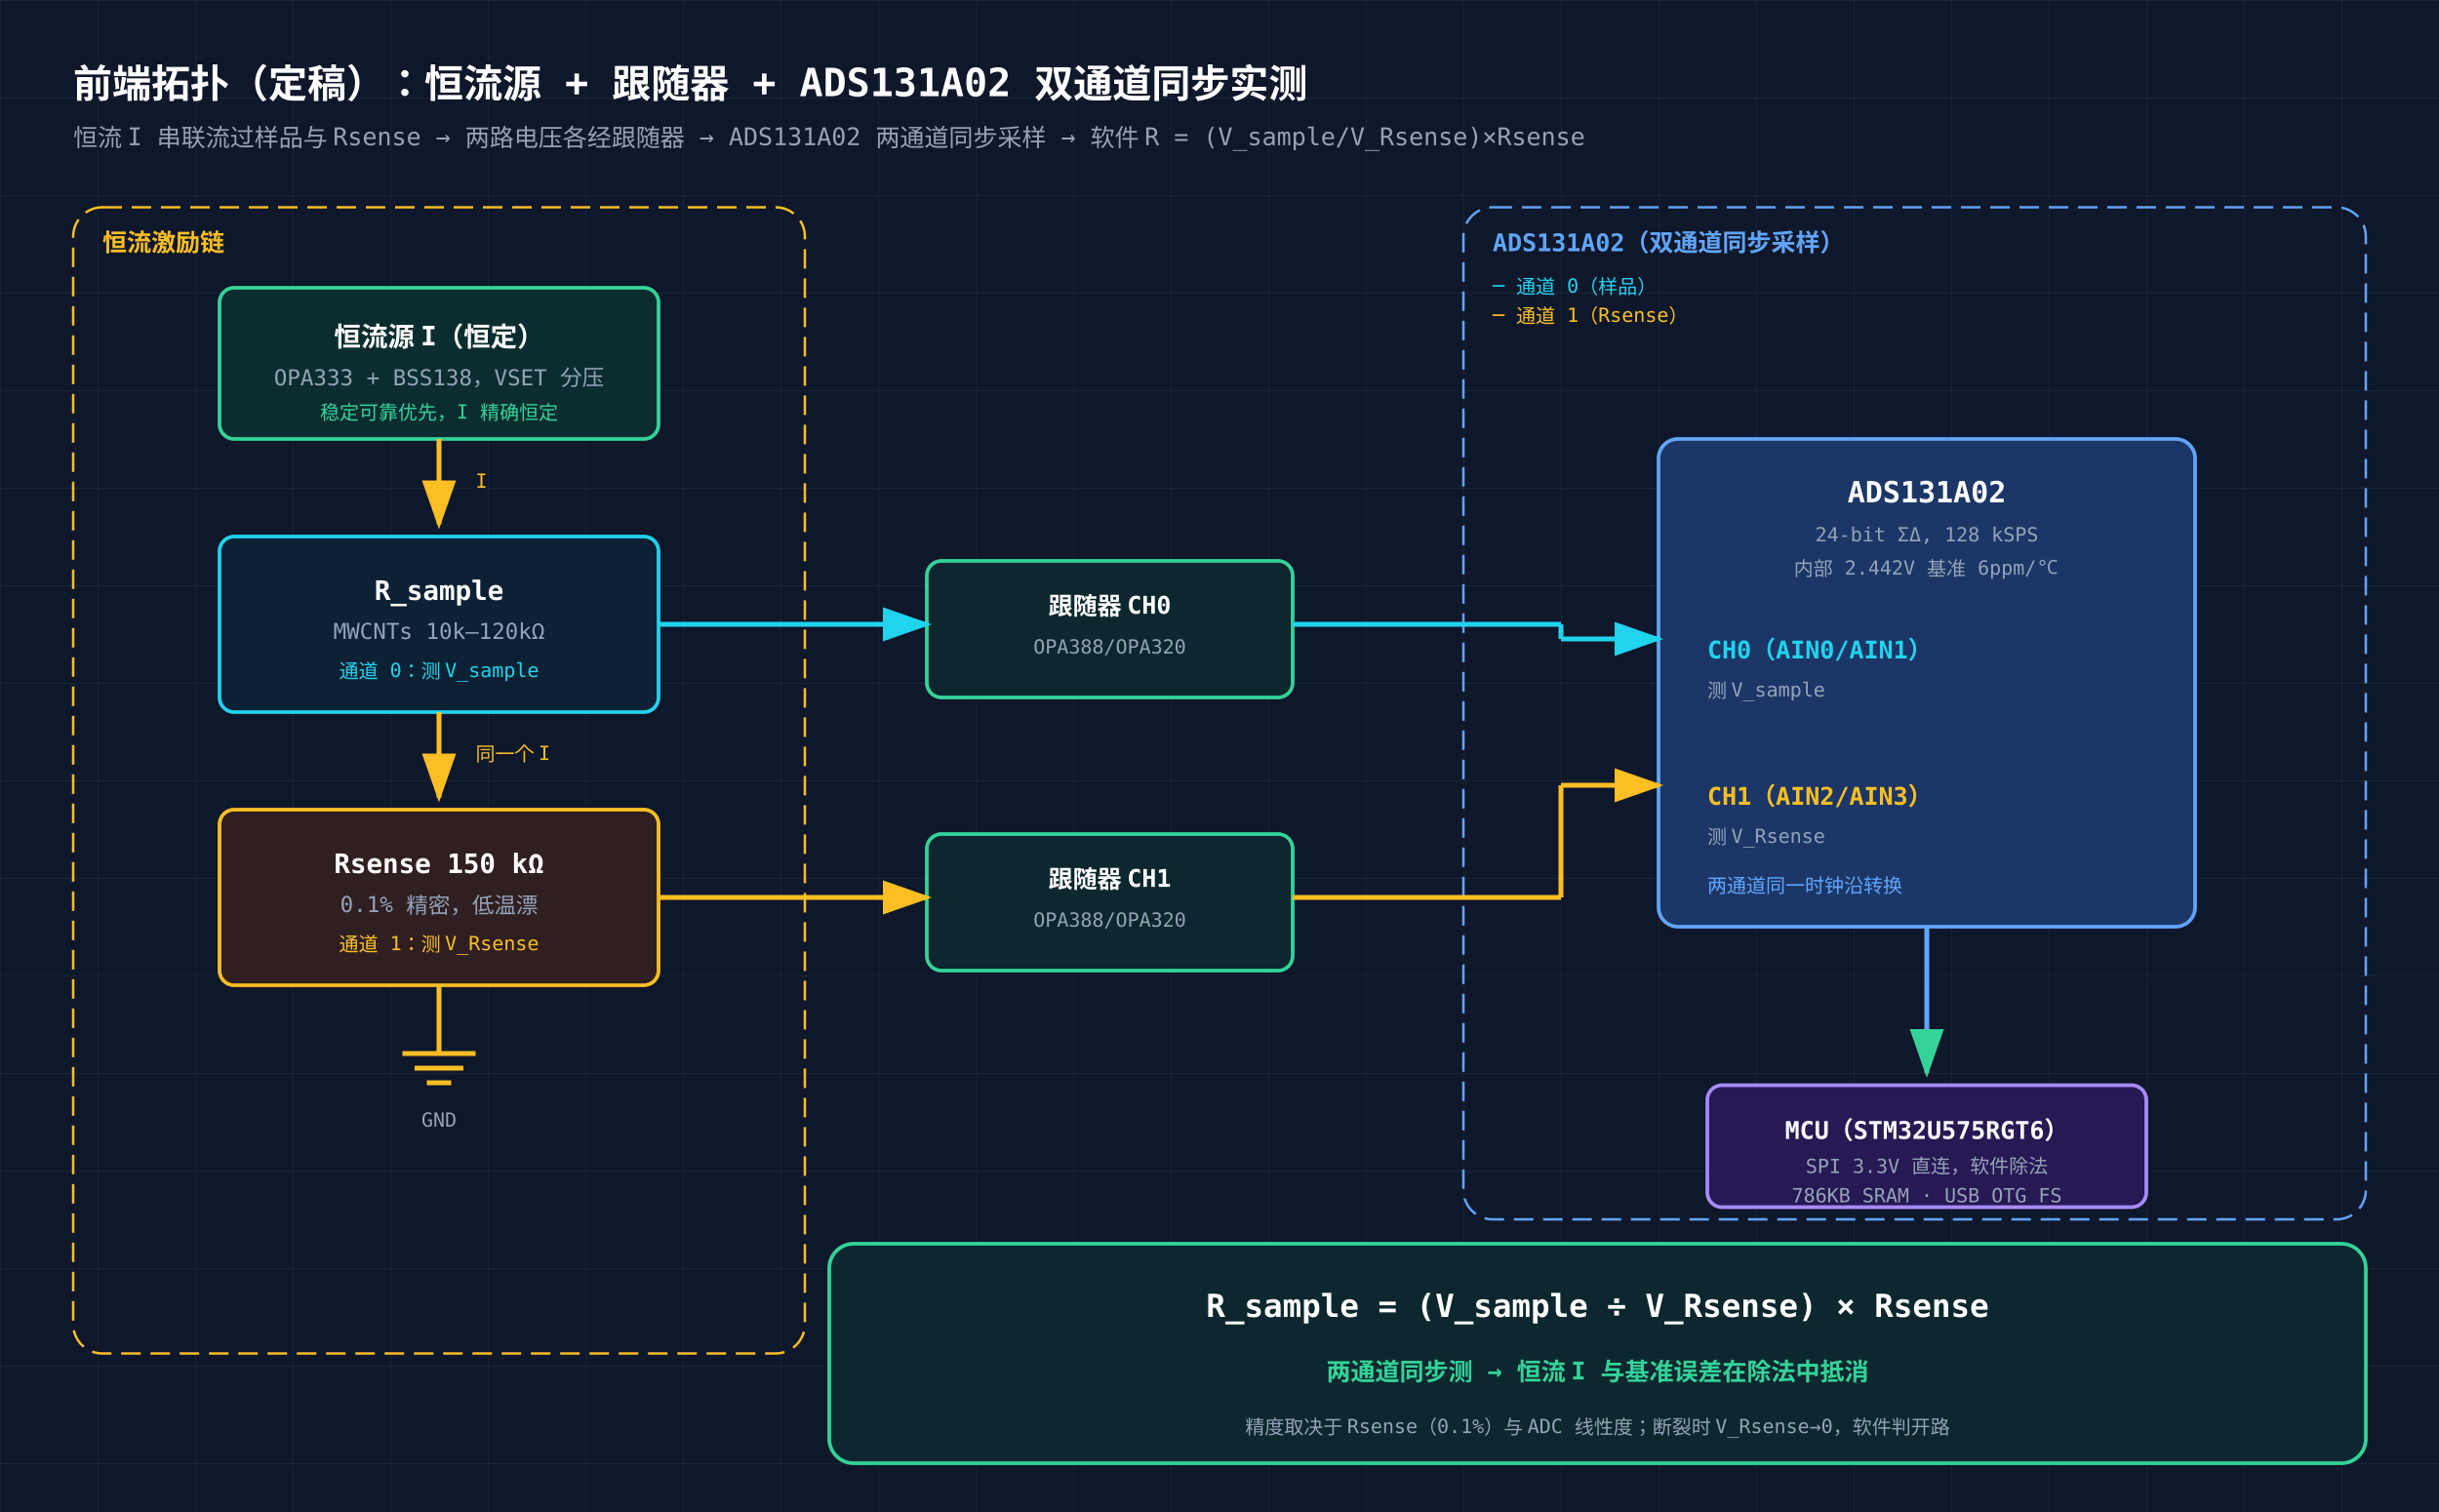
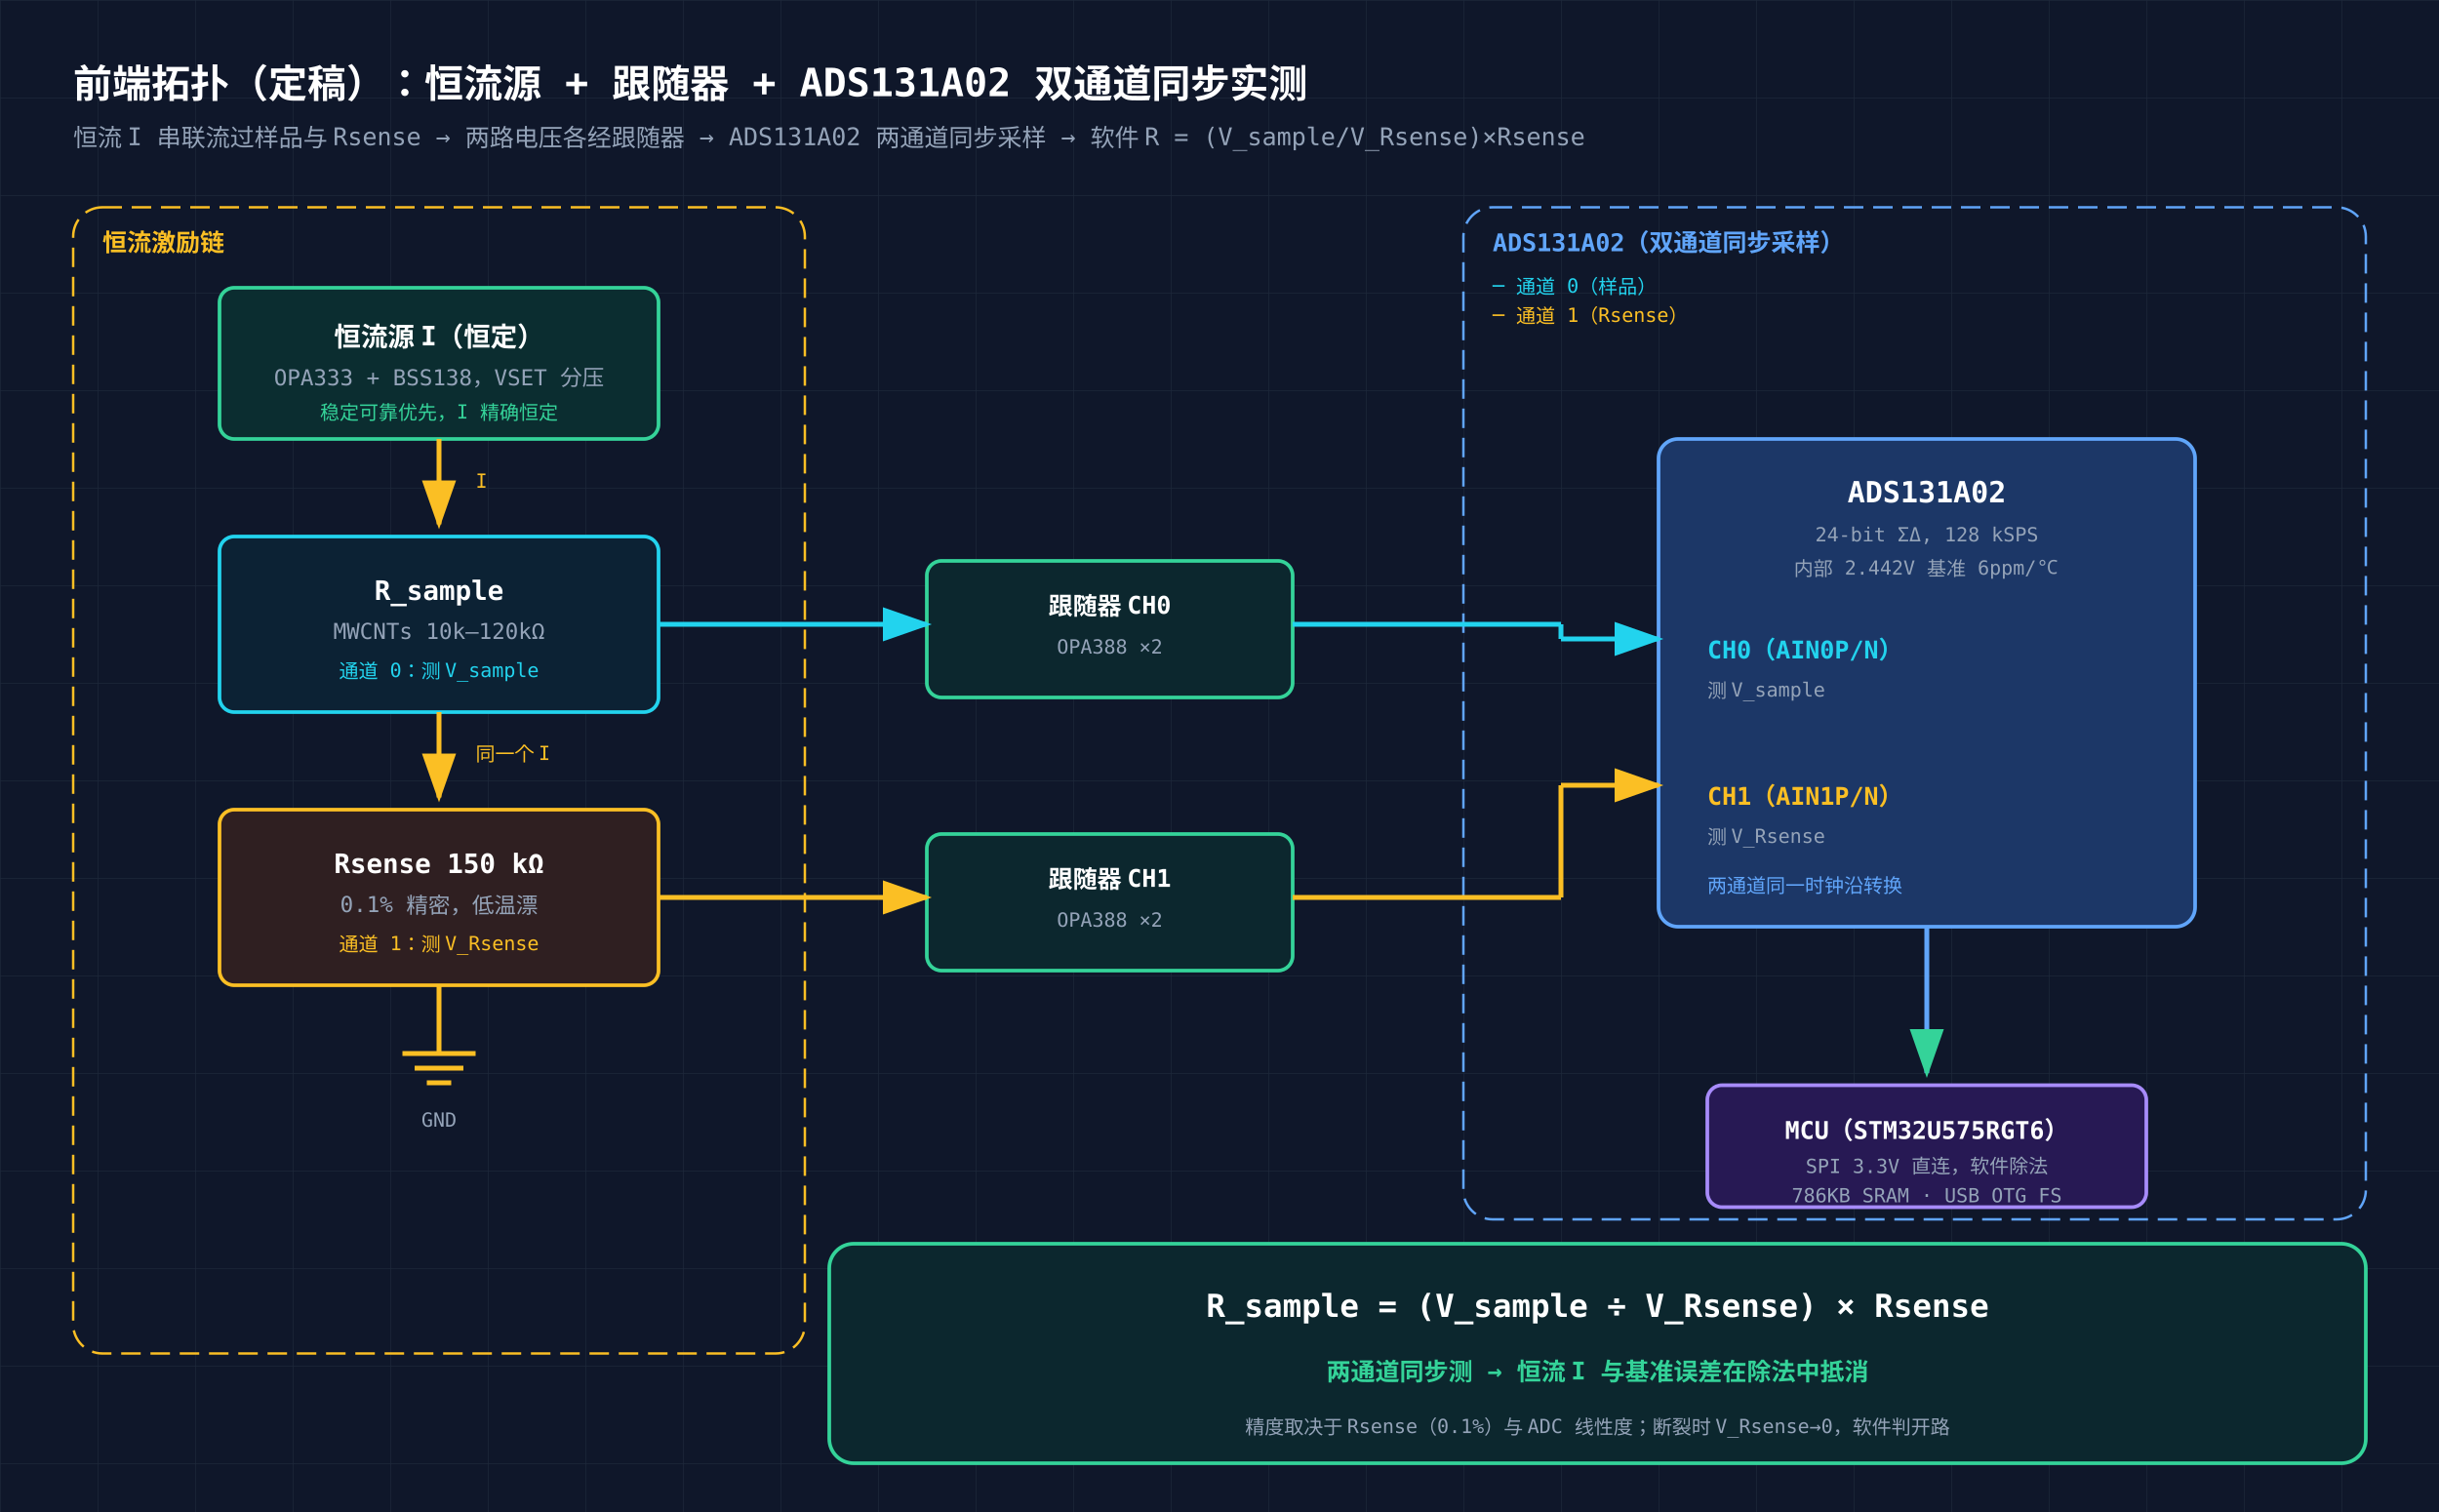
<svg xmlns="http://www.w3.org/2000/svg" viewBox="0 0 1000 620">
  <style>
    text { font-family: 'JetBrains Mono', 'Noto Sans SC', 'PingFang SC', monospace; }
  </style>
  <defs>
    <pattern id="grid" width="40" height="40" patternUnits="userSpaceOnUse">
      <path d="M 40 0 L 0 0 0 40" fill="none" stroke="#1e293b" stroke-width="0.5" />
    </pattern>
    <marker id="arr-cyan" markerWidth="10" markerHeight="7" refX="9" refY="3.5" orient="auto">
      <polygon points="0 0, 10 3.5, 0 7" fill="#22d3ee" />
    </marker>
    <marker id="arr-amber" markerWidth="10" markerHeight="7" refX="9" refY="3.5" orient="auto">
      <polygon points="0 0, 10 3.5, 0 7" fill="#fbbf24" />
    </marker>
    <marker id="arr-green" markerWidth="10" markerHeight="7" refX="9" refY="3.5" orient="auto">
      <polygon points="0 0, 10 3.5, 0 7" fill="#34d399" />
    </marker>
  </defs>
  <rect width="100%" height="100%" fill="#0f172a" />
  <rect width="100%" height="100%" fill="url(#grid)" />
  <text x="30" y="40" fill="white" font-size="16" font-weight="700">前端拓扑（定稿）：恒流源 + 跟随器 + ADS131A02 双通道同步实测</text>
  <text x="30" y="60" fill="#94a3b8" font-size="10">恒流 I 串联流过样品与 Rsense → 两路电压各经跟随器 → ADS131A02 两通道同步采样 → 软件 R = (V_sample/V_Rsense)×Rsense</text>
  <rect x="30" y="85" width="300" height="470" rx="12" fill="none" stroke="#fbbf24" stroke-width="1" stroke-dasharray="8,4" />
  <text x="42" y="103" fill="#fbbf24" font-size="10" font-weight="600">恒流激励链</text>
  <rect x="90" y="118" width="180" height="62" rx="6" fill="#0f172a" />
  <rect x="90" y="118" width="180" height="62" rx="6" fill="rgba(6,78,59,0.4)" stroke="#34d399" stroke-width="1.5" />
  <text x="180" y="142" fill="white" font-size="11" font-weight="600" text-anchor="middle">恒流源 I（恒定）</text>
  <text x="180" y="158" fill="#94a3b8" font-size="9" text-anchor="middle">OPA333 + BSS138，VSET 分压</text>
  <text x="180" y="172" fill="#34d399" font-size="8" text-anchor="middle">稳定可靠优先，I 精确恒定</text>
  <line x1="180" y1="180" x2="180" y2="215" stroke="#fbbf24" stroke-width="2" marker-end="url(#arr-amber)" />
  <text x="195" y="200" fill="#fbbf24" font-size="8">I</text>
  <rect x="90" y="220" width="180" height="72" rx="6" fill="#0f172a" />
  <rect x="90" y="220" width="180" height="72" rx="6" fill="rgba(8,51,68,0.4)" stroke="#22d3ee" stroke-width="1.5" />
  <text x="180" y="246" fill="white" font-size="11" font-weight="600" text-anchor="middle">R_sample</text>
  <text x="180" y="262" fill="#94a3b8" font-size="9" text-anchor="middle">MWCNTs 10k–120kΩ</text>
  <text x="180" y="278" fill="#22d3ee" font-size="8" text-anchor="middle">通道 0：测 V_sample</text>
  <line x1="180" y1="292" x2="180" y2="327" stroke="#fbbf24" stroke-width="2" marker-end="url(#arr-amber)" />
  <text x="195" y="312" fill="#fbbf24" font-size="8">同一个 I</text>
  <rect x="90" y="332" width="180" height="72" rx="6" fill="#0f172a" />
  <rect x="90" y="332" width="180" height="72" rx="6" fill="rgba(120,53,15,0.3)" stroke="#fbbf24" stroke-width="1.5" />
  <text x="180" y="358" fill="white" font-size="11" font-weight="600" text-anchor="middle">Rsense 150 kΩ</text>
  <text x="180" y="374" fill="#94a3b8" font-size="9" text-anchor="middle">0.1% 精密，低温漂</text>
  <text x="180" y="390" fill="#fbbf24" font-size="8" text-anchor="middle">通道 1：测 V_Rsense</text>
  <line x1="180" y1="404" x2="180" y2="432" stroke="#fbbf24" stroke-width="2" />
  <line x1="165" y1="432" x2="195" y2="432" stroke="#fbbf24" stroke-width="2" />
  <line x1="170" y1="438" x2="190" y2="438" stroke="#fbbf24" stroke-width="2" />
  <line x1="175" y1="444" x2="185" y2="444" stroke="#fbbf24" stroke-width="2" />
  <text x="180" y="462" fill="#94a3b8" font-size="8" text-anchor="middle">GND</text>
  <rect x="380" y="230" width="150" height="56" rx="6" fill="#0f172a" />
  <rect x="380" y="230" width="150" height="56" rx="6" fill="rgba(6,78,59,0.3)" stroke="#34d399" stroke-width="1.5" />
  <text x="455" y="252" fill="white" font-size="10" font-weight="600" text-anchor="middle">跟随器 CH0</text>
-   <text x="455" y="268" fill="#94a3b8" font-size="8" text-anchor="middle">OPA388/OPA320</text>
+   <text x="455" y="268" fill="#94a3b8" font-size="8" text-anchor="middle">OPA388 ×2</text>
  <rect x="380" y="342" width="150" height="56" rx="6" fill="#0f172a" />
  <rect x="380" y="342" width="150" height="56" rx="6" fill="rgba(6,78,59,0.3)" stroke="#34d399" stroke-width="1.5" />
  <text x="455" y="364" fill="white" font-size="10" font-weight="600" text-anchor="middle">跟随器 CH1</text>
-   <text x="455" y="380" fill="#94a3b8" font-size="8" text-anchor="middle">OPA388/OPA320</text>
+   <text x="455" y="380" fill="#94a3b8" font-size="8" text-anchor="middle">OPA388 ×2</text>
  <line x1="270" y1="256" x2="380" y2="256" stroke="#22d3ee" stroke-width="2" marker-end="url(#arr-cyan)" />
  <line x1="270" y1="368" x2="380" y2="368" stroke="#fbbf24" stroke-width="2" marker-end="url(#arr-amber)" />
  <rect x="600" y="85" width="370" height="415" rx="12" fill="none" stroke="#60a5fa" stroke-width="1" stroke-dasharray="8,4" />
  <text x="612" y="103" fill="#60a5fa" font-size="10" font-weight="600">ADS131A02（双通道同步采样）</text>
  <rect x="680" y="180" width="220" height="200" rx="8" fill="#0f172a" />
  <rect x="680" y="180" width="220" height="200" rx="8" fill="rgba(59,130,246,0.3)" stroke="#60a5fa" stroke-width="1.5" />
  <text x="790" y="206" fill="white" font-size="12" font-weight="700" text-anchor="middle">ADS131A02</text>
  <text x="790" y="222" fill="#94a3b8" font-size="8" text-anchor="middle">24-bit ΣΔ, 128 kSPS</text>
  <text x="790" y="236" fill="#94a3b8" font-size="8" text-anchor="middle">内部 2.442V 基准 6ppm/℃</text>
-   <text x="700" y="270" fill="#22d3ee" font-size="10" font-weight="600">CH0（AIN0/AIN1）</text>
+   <text x="700" y="270" fill="#22d3ee" font-size="10" font-weight="600">CH0（AIN0P/N）</text>
  <text x="700" y="286" fill="#94a3b8" font-size="8">测 V_sample</text>
-   <text x="700" y="330" fill="#fbbf24" font-size="10" font-weight="600">CH1（AIN2/AIN3）</text>
+   <text x="700" y="330" fill="#fbbf24" font-size="10" font-weight="600">CH1（AIN1P/N）</text>
  <text x="700" y="346" fill="#94a3b8" font-size="8">测 V_Rsense</text>
  <text x="700" y="366" fill="#60a5fa" font-size="8">两通道同一时钟沿转换</text>
  <line x1="530" y1="256" x2="640" y2="256" stroke="#22d3ee" stroke-width="2" />
  <line x1="640" y1="256" x2="640" y2="262" stroke="#22d3ee" stroke-width="2" />
  <line x1="640" y1="262" x2="680" y2="262" stroke="#22d3ee" stroke-width="2" marker-end="url(#arr-cyan)" />
  <line x1="530" y1="368" x2="640" y2="368" stroke="#fbbf24" stroke-width="2" />
  <line x1="640" y1="368" x2="640" y2="322" stroke="#fbbf24" stroke-width="2" />
  <line x1="640" y1="322" x2="680" y2="322" stroke="#fbbf24" stroke-width="2" marker-end="url(#arr-amber)" />
  <line x1="790" y1="380" x2="790" y2="440" stroke="#60a5fa" stroke-width="2" marker-end="url(#arr-green)" />
  <rect x="700" y="445" width="180" height="50" rx="6" fill="#0f172a" />
  <rect x="700" y="445" width="180" height="50" rx="6" fill="rgba(76,29,149,0.4)" stroke="#a78bfa" stroke-width="1.5" />
  <text x="790" y="467" fill="white" font-size="10" font-weight="600" text-anchor="middle">MCU（STM32U575RGT6）</text>
  <text x="790" y="481" fill="#94a3b8" font-size="8" text-anchor="middle">SPI 3.3V 直连，软件除法</text>
  <text x="790" y="493" fill="#94a3b8" font-size="8" text-anchor="middle">786KB SRAM · USB OTG FS</text>
  <rect x="340" y="510" width="630" height="90" rx="10" fill="#0f172a" />
  <rect x="340" y="510" width="630" height="90" rx="10" fill="rgba(6,78,59,0.3)" stroke="#34d399" stroke-width="1.5" />
  <text x="655" y="540" fill="white" font-size="13" font-weight="700" text-anchor="middle">R_sample = (V_sample ÷ V_Rsense) × Rsense</text>
  <text x="655" y="566" fill="#34d399" font-size="10" font-weight="600" text-anchor="middle">两通道同步测 → 恒流 I 与基准误差在除法中抵消</text>
  <text x="655" y="588" fill="#94a3b8" font-size="8" text-anchor="middle">精度取决于 Rsense（0.1%）与 ADC 线性度；断裂时 V_Rsense→0，软件判开路</text>
  <text x="612" y="120" fill="#22d3ee" font-size="8">─ 通道 0（样品）</text>
  <text x="612" y="132" fill="#fbbf24" font-size="8">─ 通道 1（Rsense）</text>
</svg>
